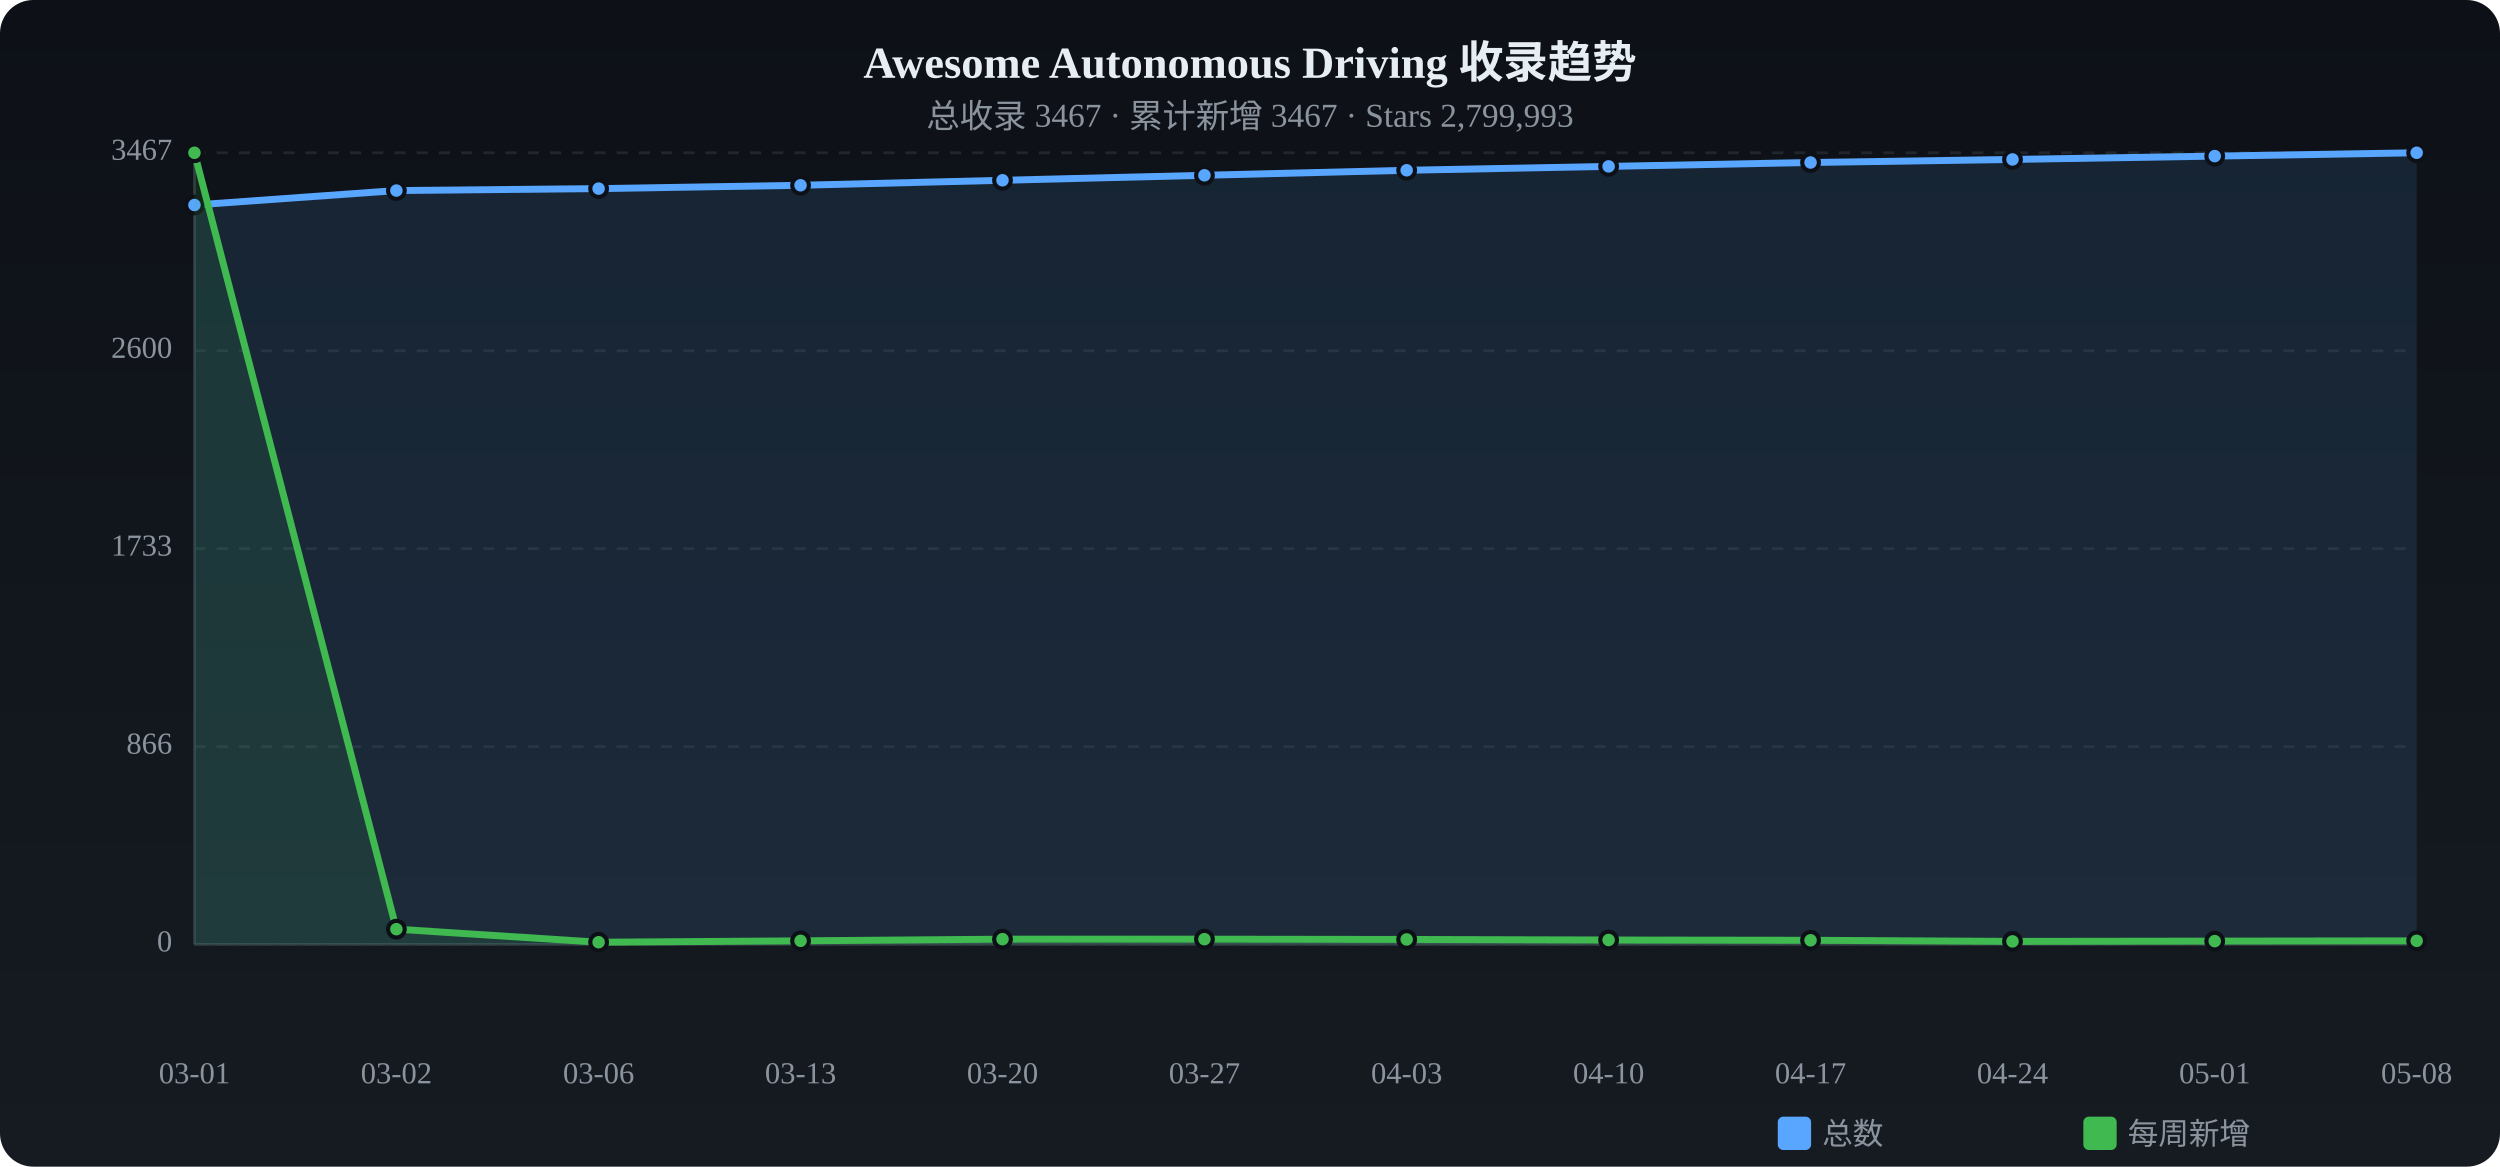
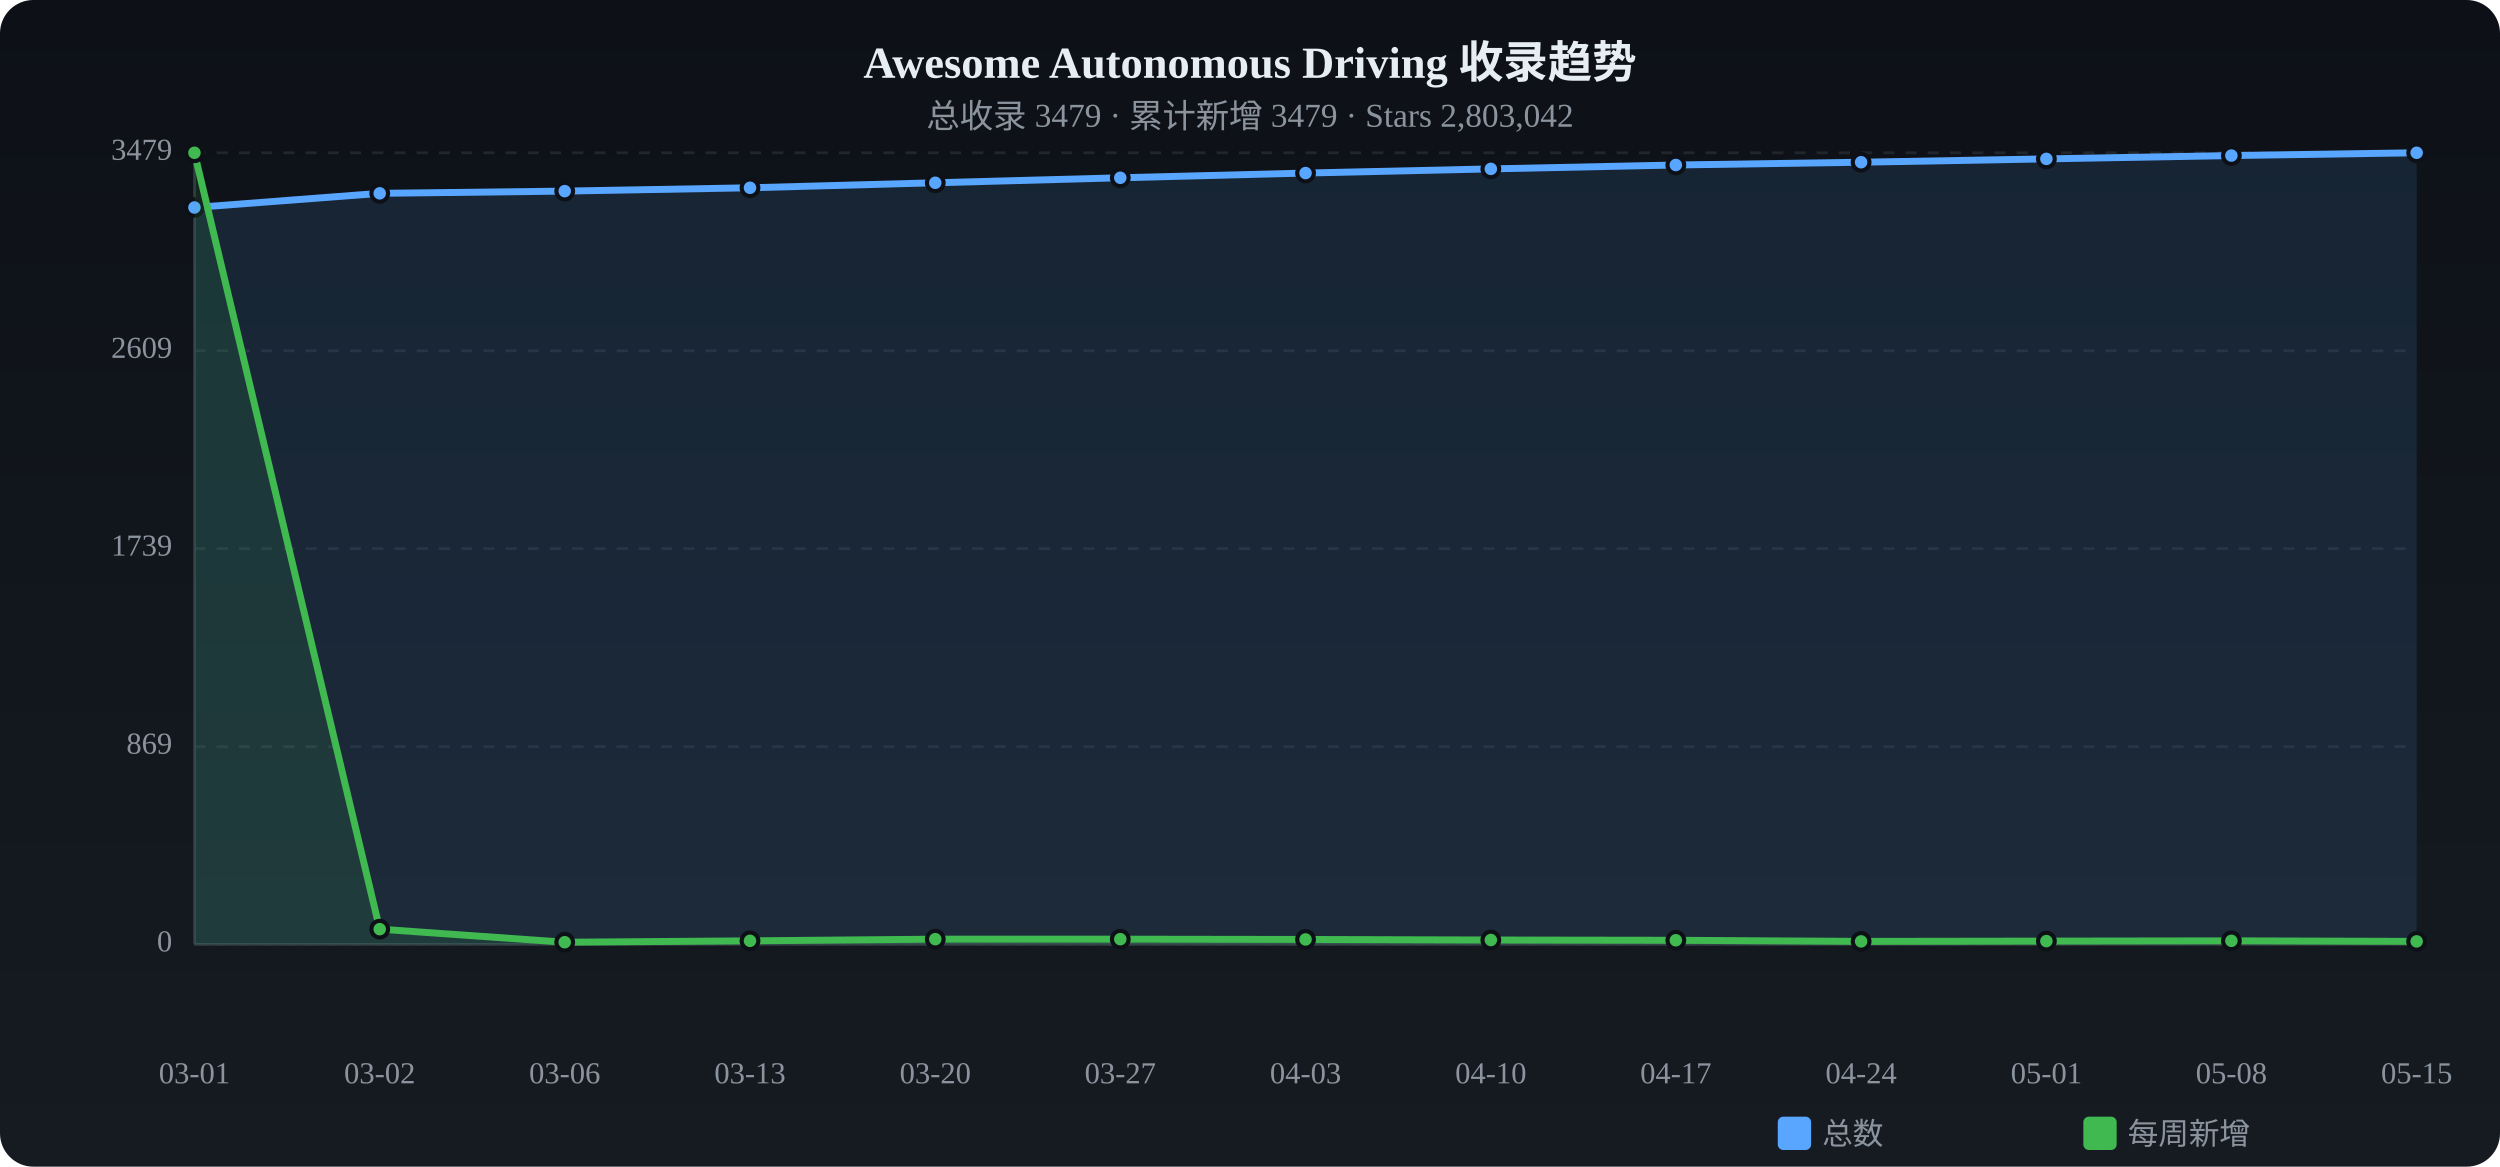
<svg xmlns="http://www.w3.org/2000/svg" viewBox="0 0 900 420" width="900" height="420">
  <defs>
    <linearGradient id="tbg" x1="0%" y1="0%" x2="0%" y2="100%">
      <stop offset="0%" stop-color="#0d1117" />
      <stop offset="100%" stop-color="#161b22" />
    </linearGradient>
  </defs>
  <rect width="900" height="420" rx="12" fill="url(#tbg)" />
  <text x="450.0" y="28" text-anchor="middle" fill="#e6edf3" font-size="16" font-weight="bold">Awesome Autonomous Driving 收录趋势</text>
-   <text x="450.0" y="46" text-anchor="middle" fill="#8b949e" font-size="12">总收录 3467 · 累计新增 3467 · Stars 2,799,993</text>
+   <text x="450.0" y="46" text-anchor="middle" fill="#8b949e" font-size="12">总收录 3479 · 累计新增 3479 · Stars 2,803,042</text>
  <text x="62" y="340.0" text-anchor="end" fill="#8b949e" font-size="11" dominant-baseline="middle">0</text>
  <line x1="70" y1="340.0" x2="870" y2="340.0" stroke="#21262d" stroke-dasharray="4 4" />
-   <text x="62" y="268.8" text-anchor="end" fill="#8b949e" font-size="11" dominant-baseline="middle">866</text>
+   <text x="62" y="268.8" text-anchor="end" fill="#8b949e" font-size="11" dominant-baseline="middle">869</text>
  <line x1="70" y1="268.8" x2="870" y2="268.8" stroke="#21262d" stroke-dasharray="4 4" />
-   <text x="62" y="197.5" text-anchor="end" fill="#8b949e" font-size="11" dominant-baseline="middle">1733</text>
+   <text x="62" y="197.5" text-anchor="end" fill="#8b949e" font-size="11" dominant-baseline="middle">1739</text>
  <line x1="70" y1="197.5" x2="870" y2="197.5" stroke="#21262d" stroke-dasharray="4 4" />
-   <text x="62" y="126.3" text-anchor="end" fill="#8b949e" font-size="11" dominant-baseline="middle">2600</text>
+   <text x="62" y="126.3" text-anchor="end" fill="#8b949e" font-size="11" dominant-baseline="middle">2609</text>
  <line x1="70" y1="126.3" x2="870" y2="126.3" stroke="#21262d" stroke-dasharray="4 4" />
-   <text x="62" y="55.0" text-anchor="end" fill="#8b949e" font-size="11" dominant-baseline="middle">3467</text>
+   <text x="62" y="55.0" text-anchor="end" fill="#8b949e" font-size="11" dominant-baseline="middle">3479</text>
  <line x1="70" y1="55.0" x2="870" y2="55.0" stroke="#21262d" stroke-dasharray="4 4" />
  <line x1="70" y1="55" x2="70" y2="340" stroke="#30363d" />
  <line x1="70" y1="340" x2="870" y2="340" stroke="#30363d" />
-   <path d="M70.0,73.8 L142.7,68.6 L215.5,67.9 L288.2,66.7 L360.9,64.9 L433.6,63.1 L506.4,61.3 L579.1,59.9 L651.8,58.5 L724.5,57.4 L797.3,56.2 L870.0,55.0 L870.0,340 L70.0,340 Z" fill="#58a6ff" opacity="0.12" />
-   <polyline points="70.0,73.8 142.7,68.6 215.5,67.9 288.2,66.7 360.9,64.9 433.6,63.1 506.4,61.3 579.1,59.9 651.8,58.5 724.5,57.4 797.3,56.2 870.0,55.0" fill="none" stroke="#58a6ff" stroke-width="2.5" stroke-linecap="round" stroke-linejoin="round" />
-   <circle cx="70.0" cy="73.8" r="3" fill="#58a6ff" stroke="#0d1117" stroke-width="1.5" />
-   <circle cx="142.7" cy="68.6" r="3" fill="#58a6ff" stroke="#0d1117" stroke-width="1.5" />
-   <circle cx="215.5" cy="67.9" r="3" fill="#58a6ff" stroke="#0d1117" stroke-width="1.5" />
-   <circle cx="288.2" cy="66.7" r="3" fill="#58a6ff" stroke="#0d1117" stroke-width="1.5" />
-   <circle cx="360.9" cy="64.9" r="3" fill="#58a6ff" stroke="#0d1117" stroke-width="1.5" />
-   <circle cx="433.6" cy="63.1" r="3" fill="#58a6ff" stroke="#0d1117" stroke-width="1.5" />
-   <circle cx="506.4" cy="61.3" r="3" fill="#58a6ff" stroke="#0d1117" stroke-width="1.5" />
-   <circle cx="579.1" cy="59.9" r="3" fill="#58a6ff" stroke="#0d1117" stroke-width="1.5" />
-   <circle cx="651.8" cy="58.5" r="3" fill="#58a6ff" stroke="#0d1117" stroke-width="1.5" />
-   <circle cx="724.5" cy="57.4" r="3" fill="#58a6ff" stroke="#0d1117" stroke-width="1.5" />
-   <circle cx="797.3" cy="56.2" r="3" fill="#58a6ff" stroke="#0d1117" stroke-width="1.5" />
+   <path d="M70.0,74.7 L136.7,69.6 L203.3,68.8 L270.0,67.6 L336.7,65.8 L403.3,64.0 L470.0,62.3 L536.7,60.8 L603.3,59.4 L670.0,58.4 L736.7,57.2 L803.3,56.0 L870.0,55.0 L870.0,340 L70.0,340 Z" fill="#58a6ff" opacity="0.12" />
+   <polyline points="70.0,74.7 136.7,69.6 203.3,68.8 270.0,67.6 336.7,65.8 403.3,64.0 470.0,62.3 536.7,60.8 603.3,59.4 670.0,58.4 736.7,57.2 803.3,56.0 870.0,55.0" fill="none" stroke="#58a6ff" stroke-width="2.5" stroke-linecap="round" stroke-linejoin="round" />
+   <circle cx="70.0" cy="74.7" r="3" fill="#58a6ff" stroke="#0d1117" stroke-width="1.5" />
+   <circle cx="136.7" cy="69.6" r="3" fill="#58a6ff" stroke="#0d1117" stroke-width="1.5" />
+   <circle cx="203.3" cy="68.8" r="3" fill="#58a6ff" stroke="#0d1117" stroke-width="1.5" />
+   <circle cx="270.0" cy="67.6" r="3" fill="#58a6ff" stroke="#0d1117" stroke-width="1.5" />
+   <circle cx="336.7" cy="65.8" r="3" fill="#58a6ff" stroke="#0d1117" stroke-width="1.5" />
+   <circle cx="403.3" cy="64.0" r="3" fill="#58a6ff" stroke="#0d1117" stroke-width="1.5" />
+   <circle cx="470.0" cy="62.3" r="3" fill="#58a6ff" stroke="#0d1117" stroke-width="1.5" />
+   <circle cx="536.7" cy="60.8" r="3" fill="#58a6ff" stroke="#0d1117" stroke-width="1.5" />
+   <circle cx="603.3" cy="59.4" r="3" fill="#58a6ff" stroke="#0d1117" stroke-width="1.5" />
+   <circle cx="670.0" cy="58.4" r="3" fill="#58a6ff" stroke="#0d1117" stroke-width="1.5" />
+   <circle cx="736.7" cy="57.2" r="3" fill="#58a6ff" stroke="#0d1117" stroke-width="1.5" />
+   <circle cx="803.3" cy="56.0" r="3" fill="#58a6ff" stroke="#0d1117" stroke-width="1.5" />
  <circle cx="870.0" cy="55.0" r="3" fill="#58a6ff" stroke="#0d1117" stroke-width="1.5" />
-   <path d="M70.0,55.0 L142.7,334.5 L215.5,339.2 L288.2,338.7 L360.9,338.1 L433.6,338.1 L506.4,338.2 L579.1,338.4 L651.8,338.5 L724.5,338.9 L797.3,338.8 L870.0,338.7 L870.0,340 L70.0,340 Z" fill="#3fb950" opacity="0.12" />
-   <polyline points="70.0,55.0 142.7,334.5 215.5,339.2 288.2,338.7 360.9,338.1 433.6,338.1 506.4,338.2 579.1,338.4 651.8,338.5 724.5,338.9 797.3,338.8 870.0,338.7" fill="none" stroke="#3fb950" stroke-width="2.5" stroke-linecap="round" stroke-linejoin="round" />
+   <path d="M70.0,55.0 L136.7,334.5 L203.3,339.2 L270.0,338.7 L336.7,338.1 L403.3,338.1 L470.0,338.2 L536.7,338.4 L603.3,338.5 L670.0,338.9 L736.7,338.8 L803.3,338.7 L870.0,338.9 L870.0,340 L70.0,340 Z" fill="#3fb950" opacity="0.12" />
+   <polyline points="70.0,55.0 136.7,334.5 203.3,339.2 270.0,338.7 336.7,338.1 403.3,338.1 470.0,338.2 536.7,338.4 603.3,338.5 670.0,338.9 736.7,338.8 803.3,338.7 870.0,338.9" fill="none" stroke="#3fb950" stroke-width="2.5" stroke-linecap="round" stroke-linejoin="round" />
  <circle cx="70.0" cy="55.0" r="3" fill="#3fb950" stroke="#0d1117" stroke-width="1.5" />
-   <circle cx="142.7" cy="334.5" r="3" fill="#3fb950" stroke="#0d1117" stroke-width="1.5" />
-   <circle cx="215.5" cy="339.2" r="3" fill="#3fb950" stroke="#0d1117" stroke-width="1.5" />
-   <circle cx="288.2" cy="338.7" r="3" fill="#3fb950" stroke="#0d1117" stroke-width="1.5" />
-   <circle cx="360.9" cy="338.1" r="3" fill="#3fb950" stroke="#0d1117" stroke-width="1.5" />
-   <circle cx="433.6" cy="338.1" r="3" fill="#3fb950" stroke="#0d1117" stroke-width="1.5" />
-   <circle cx="506.4" cy="338.2" r="3" fill="#3fb950" stroke="#0d1117" stroke-width="1.5" />
-   <circle cx="579.1" cy="338.4" r="3" fill="#3fb950" stroke="#0d1117" stroke-width="1.5" />
-   <circle cx="651.8" cy="338.5" r="3" fill="#3fb950" stroke="#0d1117" stroke-width="1.5" />
-   <circle cx="724.5" cy="338.9" r="3" fill="#3fb950" stroke="#0d1117" stroke-width="1.5" />
-   <circle cx="797.3" cy="338.8" r="3" fill="#3fb950" stroke="#0d1117" stroke-width="1.5" />
-   <circle cx="870.0" cy="338.7" r="3" fill="#3fb950" stroke="#0d1117" stroke-width="1.5" />
+   <circle cx="136.7" cy="334.5" r="3" fill="#3fb950" stroke="#0d1117" stroke-width="1.5" />
+   <circle cx="203.3" cy="339.2" r="3" fill="#3fb950" stroke="#0d1117" stroke-width="1.5" />
+   <circle cx="270.0" cy="338.7" r="3" fill="#3fb950" stroke="#0d1117" stroke-width="1.5" />
+   <circle cx="336.7" cy="338.1" r="3" fill="#3fb950" stroke="#0d1117" stroke-width="1.5" />
+   <circle cx="403.3" cy="338.1" r="3" fill="#3fb950" stroke="#0d1117" stroke-width="1.5" />
+   <circle cx="470.0" cy="338.2" r="3" fill="#3fb950" stroke="#0d1117" stroke-width="1.5" />
+   <circle cx="536.7" cy="338.4" r="3" fill="#3fb950" stroke="#0d1117" stroke-width="1.5" />
+   <circle cx="603.3" cy="338.5" r="3" fill="#3fb950" stroke="#0d1117" stroke-width="1.5" />
+   <circle cx="670.0" cy="338.9" r="3" fill="#3fb950" stroke="#0d1117" stroke-width="1.5" />
+   <circle cx="736.7" cy="338.8" r="3" fill="#3fb950" stroke="#0d1117" stroke-width="1.5" />
+   <circle cx="803.3" cy="338.7" r="3" fill="#3fb950" stroke="#0d1117" stroke-width="1.5" />
+   <circle cx="870.0" cy="338.9" r="3" fill="#3fb950" stroke="#0d1117" stroke-width="1.5" />
  <text x="70.0" y="390" text-anchor="middle" fill="#8b949e" font-size="11">03-01</text>
-   <text x="142.7" y="390" text-anchor="middle" fill="#8b949e" font-size="11">03-02</text>
-   <text x="215.5" y="390" text-anchor="middle" fill="#8b949e" font-size="11">03-06</text>
-   <text x="288.2" y="390" text-anchor="middle" fill="#8b949e" font-size="11">03-13</text>
-   <text x="360.9" y="390" text-anchor="middle" fill="#8b949e" font-size="11">03-20</text>
-   <text x="433.6" y="390" text-anchor="middle" fill="#8b949e" font-size="11">03-27</text>
-   <text x="506.4" y="390" text-anchor="middle" fill="#8b949e" font-size="11">04-03</text>
-   <text x="579.1" y="390" text-anchor="middle" fill="#8b949e" font-size="11">04-10</text>
-   <text x="651.8" y="390" text-anchor="middle" fill="#8b949e" font-size="11">04-17</text>
-   <text x="724.5" y="390" text-anchor="middle" fill="#8b949e" font-size="11">04-24</text>
-   <text x="797.3" y="390" text-anchor="middle" fill="#8b949e" font-size="11">05-01</text>
-   <text x="870.0" y="390" text-anchor="middle" fill="#8b949e" font-size="11">05-08</text>
+   <text x="136.7" y="390" text-anchor="middle" fill="#8b949e" font-size="11">03-02</text>
+   <text x="203.3" y="390" text-anchor="middle" fill="#8b949e" font-size="11">03-06</text>
+   <text x="270.0" y="390" text-anchor="middle" fill="#8b949e" font-size="11">03-13</text>
+   <text x="336.7" y="390" text-anchor="middle" fill="#8b949e" font-size="11">03-20</text>
+   <text x="403.3" y="390" text-anchor="middle" fill="#8b949e" font-size="11">03-27</text>
+   <text x="470.0" y="390" text-anchor="middle" fill="#8b949e" font-size="11">04-03</text>
+   <text x="536.7" y="390" text-anchor="middle" fill="#8b949e" font-size="11">04-10</text>
+   <text x="603.3" y="390" text-anchor="middle" fill="#8b949e" font-size="11">04-17</text>
+   <text x="670.0" y="390" text-anchor="middle" fill="#8b949e" font-size="11">04-24</text>
+   <text x="736.7" y="390" text-anchor="middle" fill="#8b949e" font-size="11">05-01</text>
+   <text x="803.3" y="390" text-anchor="middle" fill="#8b949e" font-size="11">05-08</text>
+   <text x="870.0" y="390" text-anchor="middle" fill="#8b949e" font-size="11">05-15</text>
  <rect x="640" y="402" width="12" height="12" rx="2" fill="#58a6ff" />
  <text x="656" y="412" fill="#8b949e" font-size="11">总数</text>
  <rect x="750" y="402" width="12" height="12" rx="2" fill="#3fb950" />
  <text x="766" y="412" fill="#8b949e" font-size="11">每周新增</text>
</svg>
